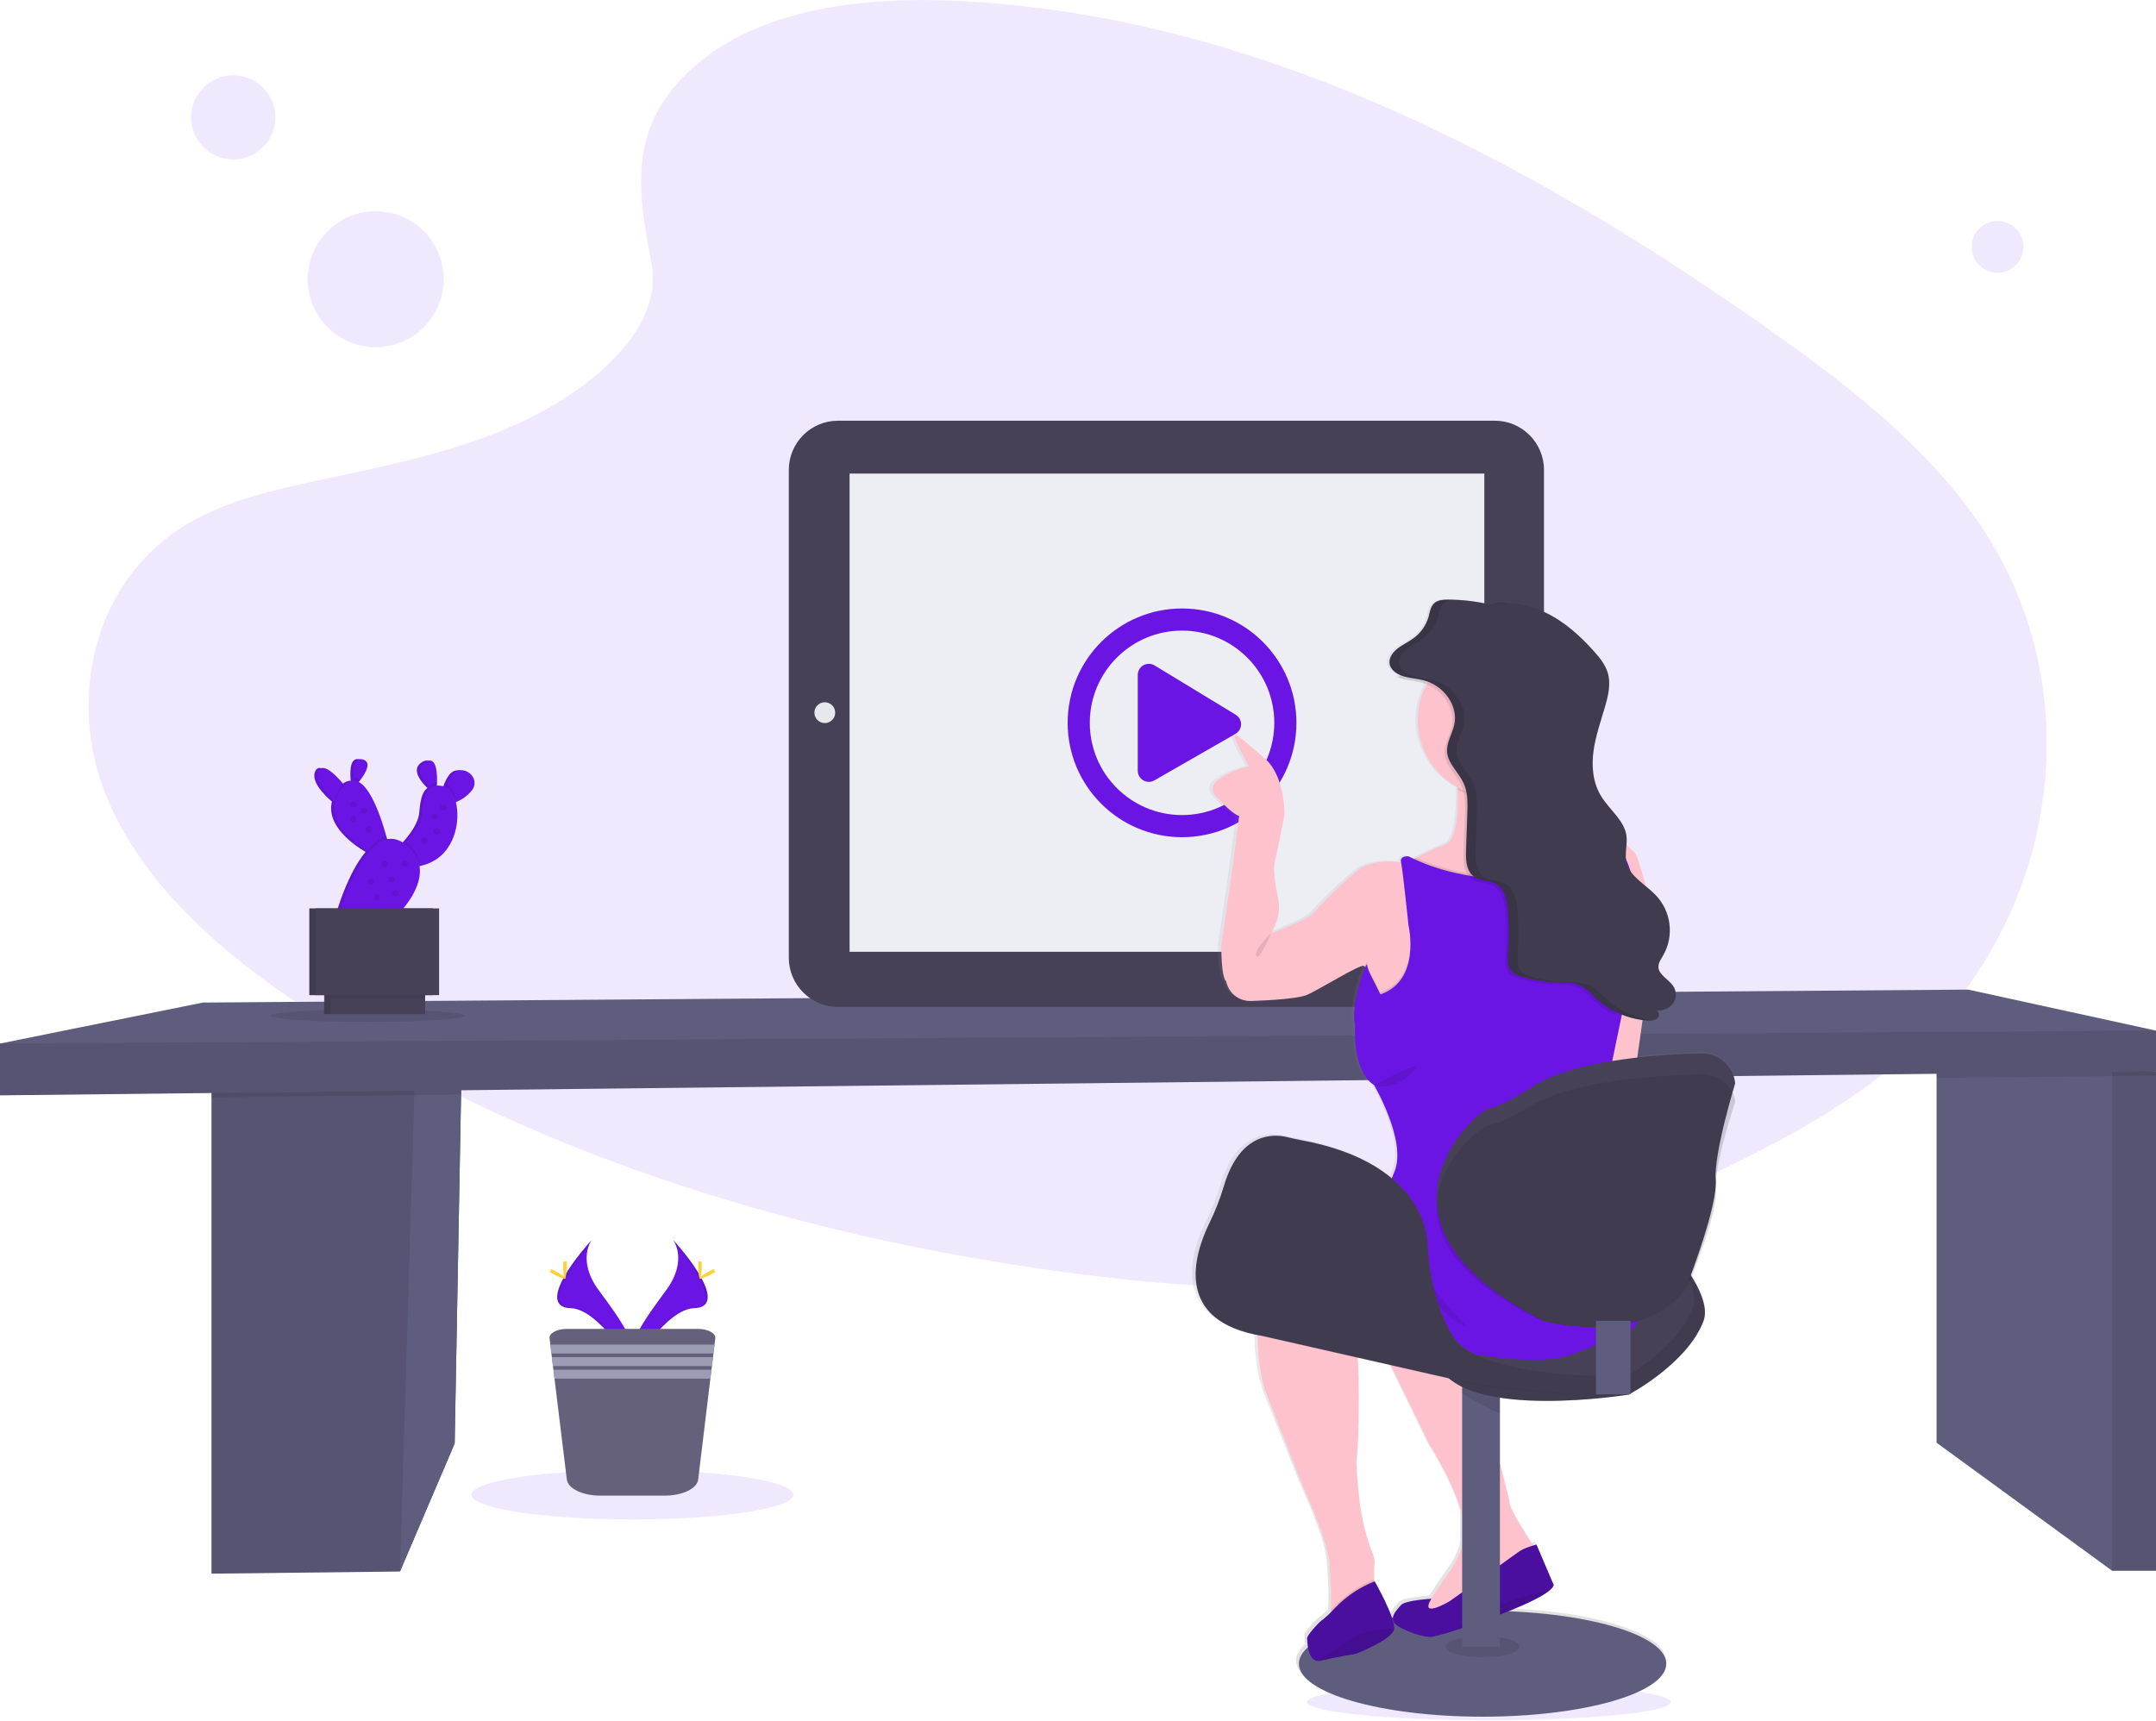
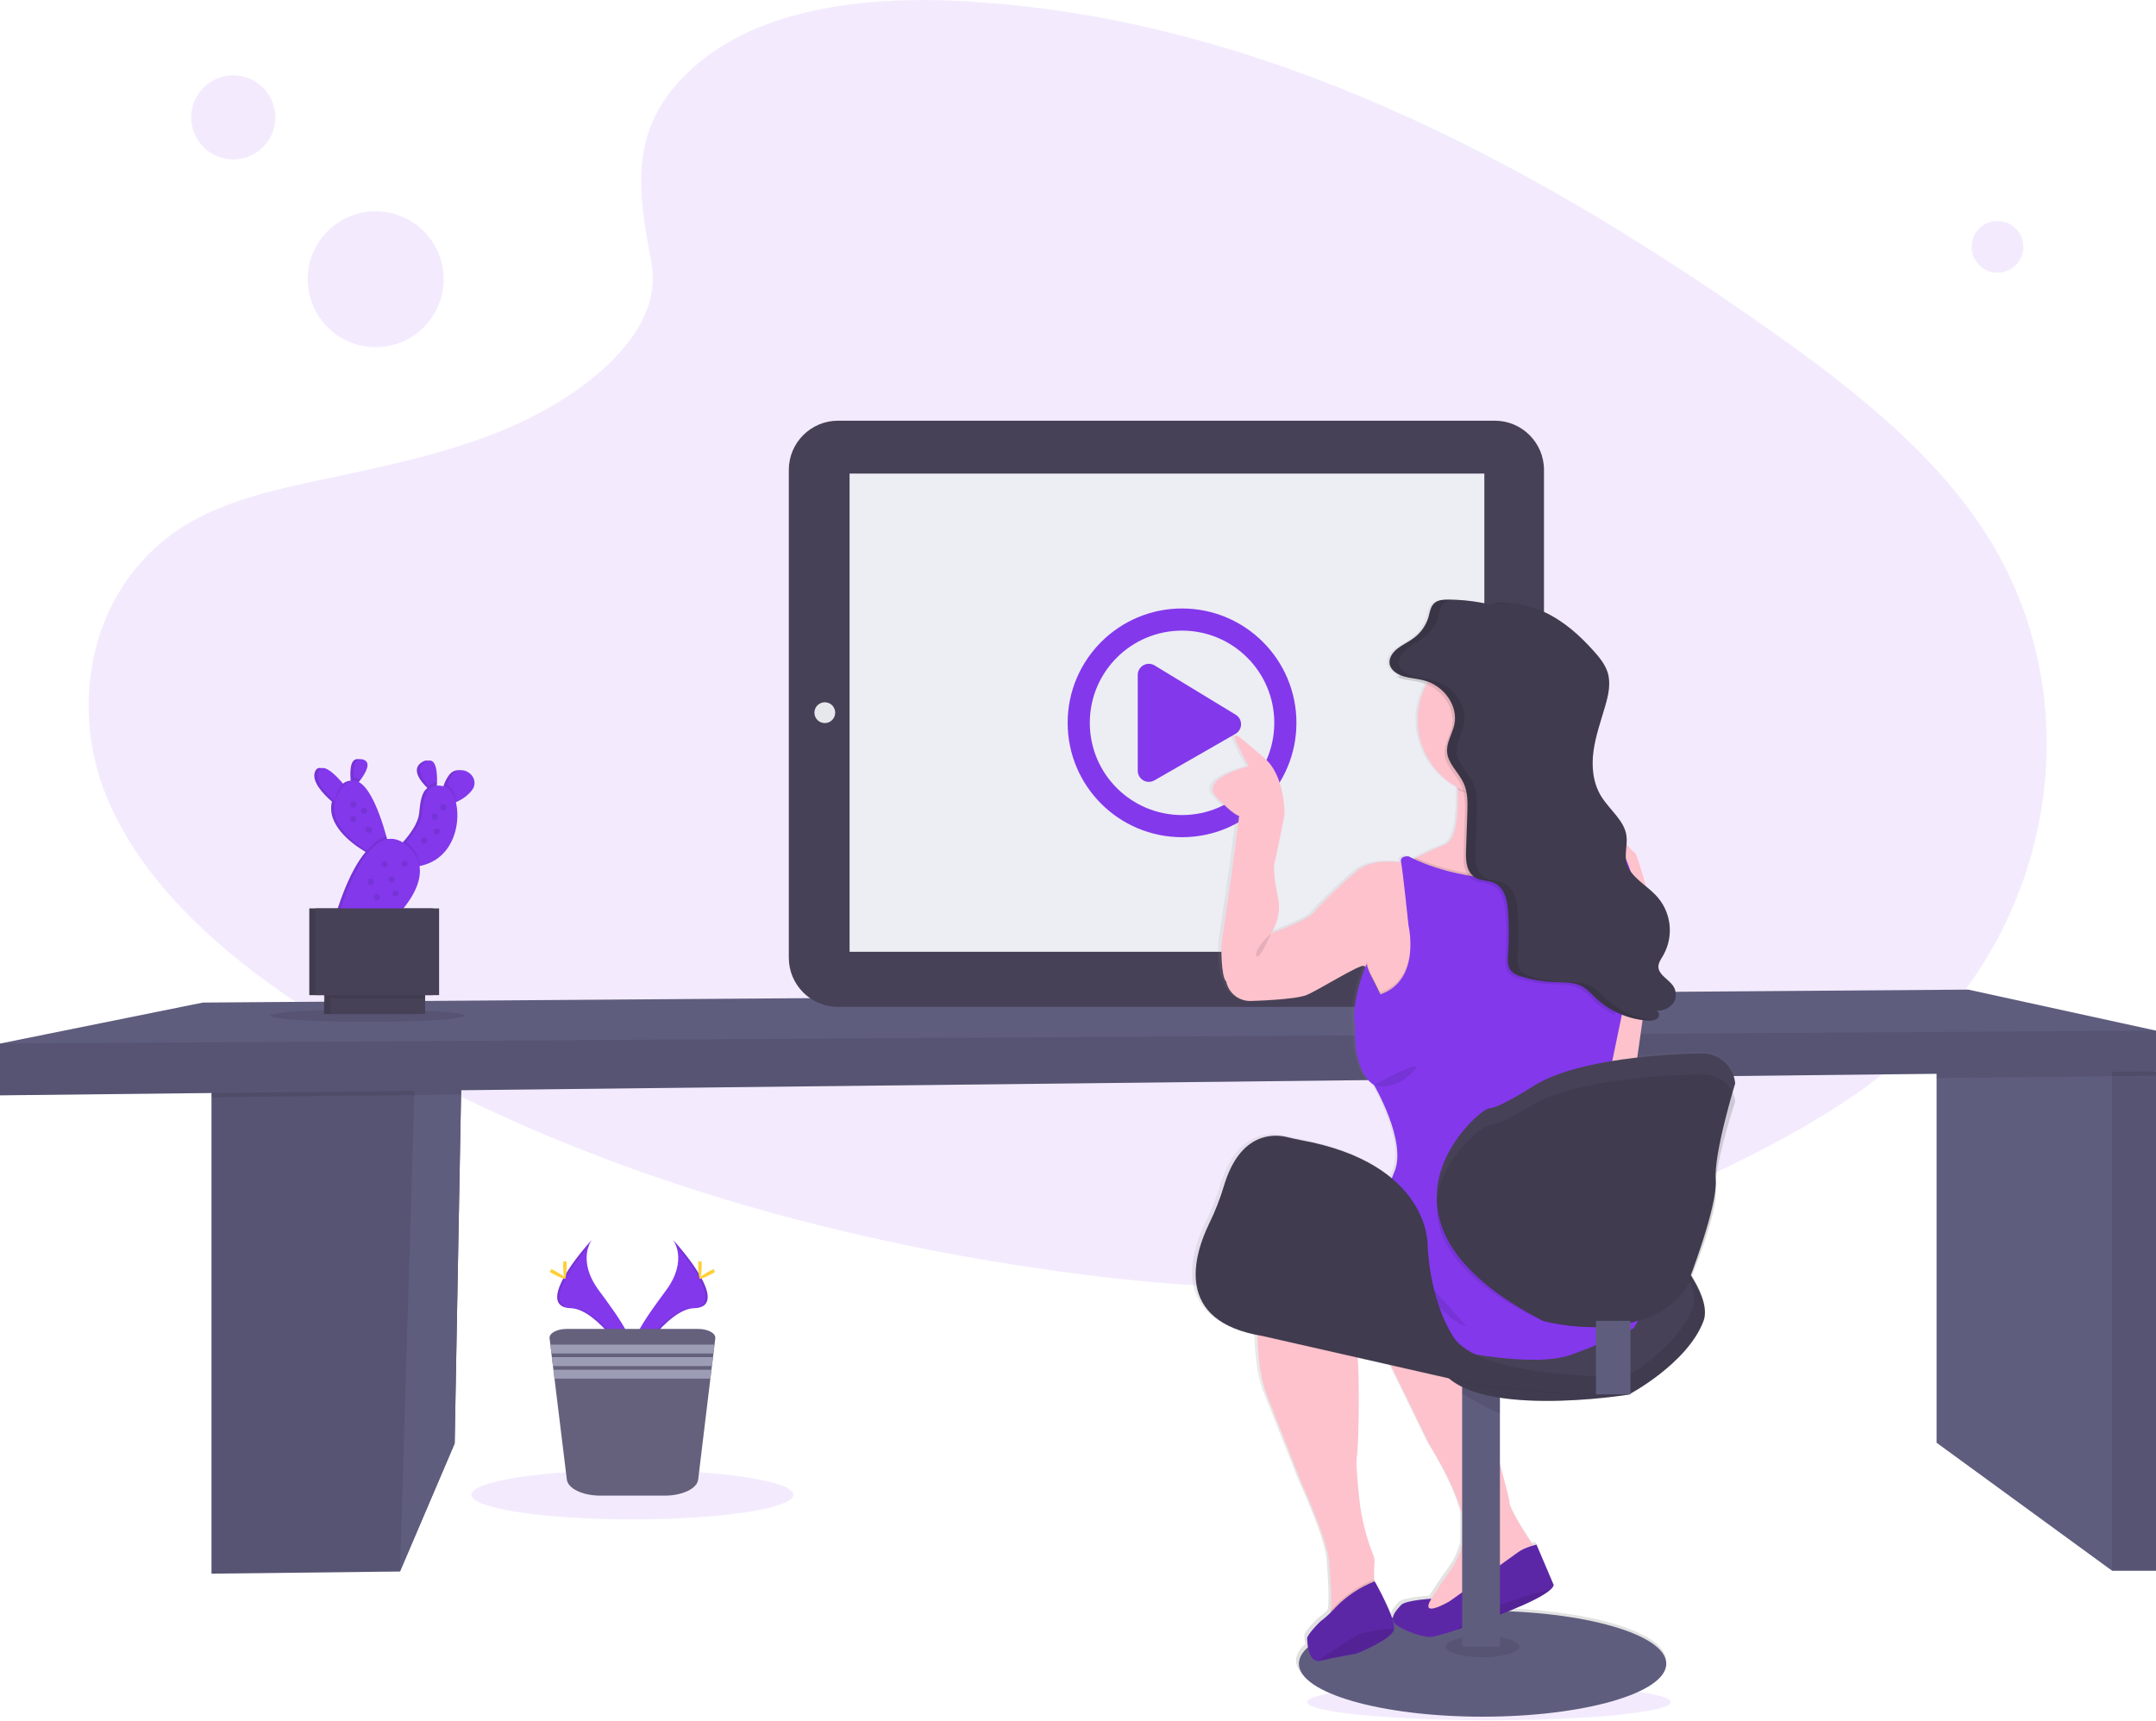
<svg xmlns="http://www.w3.org/2000/svg" id="26e08365-e7f3-4f87-b2fd-e29738693ebb" data-name="Layer 1" width="999" height="797.25" viewBox="0 0 999 797.25">
  <defs>
    <linearGradient id="c24143ca-a0c1-48a5-a3b5-0343775bf348" x1="778.67" y1="845.35" x2="778.67" y2="329.26" gradientUnits="userSpaceOnUse">
      <stop offset="0" stop-color="gray" stop-opacity="0.25" />
      <stop offset="0.54" stop-color="gray" stop-opacity="0.12" />
      <stop offset="1" stop-color="gray" stop-opacity="0.1" />
    </linearGradient>
  </defs>
-   <path d="M421.71,82.64c30.78-27.43,79.11-33,123.09-30.84,138.16,6.87,262.87,73.56,370.74,149,39.05,27.31,77.5,56.74,102.85,94.35,51.6,76.57,36.3,182.63-35.46,245.7-24.41,21.46-54,37.91-84.39,52.5-54,25.93-112.31,46.74-173.62,52.67-43.73,4.22-88,.79-131.46-5.11C472,624.45,352.81,588,252.9,525.72c-43.82-27.33-85.13-61.3-103.19-105.52S143.21,320,188,293.8c18.51-10.82,40.64-15.71,62.3-20.3,31.89-6.76,64.29-13.42,93.06-27.15,29.72-14.19,64.92-41.63,59-73C396,139.63,391,110,421.71,82.64Z" transform="translate(-100.5 -51.37)" fill="#6B15E4" opacity="0.1" />
-   <circle cx="174.08" cy="129.4" r="31.5" fill="#6B15E4" opacity="0.1" />
-   <circle cx="108.09" cy="54.4" r="19.5" fill="#6B15E4" opacity="0.1" />
-   <circle cx="925.57" cy="114.4" r="12" fill="#6B15E4" opacity="0.1" />
-   <ellipse cx="689.92" cy="788.85" rx="84.24" ry="8.4" fill="#6B15E4" opacity="0.1" />
+   <path d="M421.71,82.64c30.78-27.43,79.11-33,123.09-30.84,138.16,6.87,262.87,73.56,370.74,149,39.05,27.31,77.5,56.74,102.85,94.35,51.6,76.57,36.3,182.63-35.46,245.7-24.41,21.46-54,37.91-84.39,52.5-54,25.93-112.31,46.74-173.62,52.67-43.73,4.22-88,.79-131.46-5.11C472,624.45,352.81,588,252.9,525.72c-43.82-27.33-85.13-61.3-103.19-105.52S143.21,320,188,293.8c18.51-10.82,40.64-15.71,62.3-20.3,31.89-6.76,64.29-13.42,93.06-27.15,29.72-14.19,64.92-41.63,59-73C396,139.63,391,110,421.71,82.64Z" transform="translate(-100.5 -51.37)" fill="#8338EC" opacity="0.1" />
+   <circle cx="174.08" cy="129.4" r="31.5" fill="#8338EC" opacity="0.1" />
+   <circle cx="108.09" cy="54.4" r="19.5" fill="#8338EC" opacity="0.1" />
+   <circle cx="925.57" cy="114.4" r="12" fill="#8338EC" opacity="0.1" />
+   <ellipse cx="689.92" cy="788.85" rx="84.24" ry="8.4" fill="#8338EC" opacity="0.1" />
  <polygon points="214 487.31 213.63 507.26 210.67 668.97 185.33 728.31 98 729.31 98 496.5 189.14 489.28 214 487.31" fill="#5f5d7e" />
  <polygon points="214 487.31 213.63 507.26 210.67 668.97 185.33 728.31 98 729.31 98 496.5 189.14 489.28 214 487.31" opacity="0.1" />
  <polygon points="214 487.31 213.63 507.26 210.67 668.97 185.33 728.31 192 507.64 191.98 507.5 189.14 489.28 214 487.31" fill="#5f5d7e" />
  <polygon points="189.14 489.28 214 487.31 213.63 507.26 191.98 507.5 98 508.55 98 496.5 189.14 489.28" opacity="0.1" />
  <polygon points="999 496.5 999 727.97 978.67 727.97 897.33 668.64 897.33 489.97 970 483.14 974.46 485.19 978.67 487.13 999 496.5" fill="#5f5d7e" />
  <rect x="978.67" y="485.19" width="20.33" height="242.78" opacity="0.1" />
  <polygon points="999 485.19 999 498.5 978.67 498.73 897.33 499.63 897.33 489.97 970 483.14 974.46 485.19 978.67 487.13 978.67 485.19 999 485.19" opacity="0.1" />
  <polygon points="999 477.64 999 496.5 0 507.64 0 483.64 94 464.64 912 458.64 999 477.64" fill="#5f5d7e" />
  <polygon points="999 477.64 999 496.5 0 507.64 0 483.64 999 477.64" opacity="0.1" />
  <rect x="365.5" y="194.97" width="349.92" height="271.69" rx="22.82" ry="22.82" fill="#474157" />
  <rect x="393.66" y="219.48" width="294.12" height="221.63" fill="#ededf4" />
  <circle cx="382.18" cy="330.29" r="4.82" fill="#e6e8ec" />
  <circle cx="700.81" cy="330.81" r="7.95" fill="#e6e8ec" />
-   <path d="M672.93,382.52l-37.61-22.86a5.14,5.14,0,0,0-7.63,4.48V408.6a5.14,5.14,0,0,0,7.63,4.48l37.61-21.58A5.15,5.15,0,0,0,672.93,382.52Zm28.28,3.85a53,53,0,1,0-53,53A53,53,0,0,0,701.21,386.37Zm-95.74,0a42.74,42.74,0,1,1,42.74,42.74A42.73,42.73,0,0,1,605.47,386.37Z" transform="translate(-100.5 -51.37)" fill="#6B15E4" />
+   <path d="M672.93,382.52l-37.61-22.86a5.14,5.14,0,0,0-7.63,4.48V408.6a5.14,5.14,0,0,0,7.63,4.48l37.61-21.58A5.15,5.15,0,0,0,672.93,382.52Zm28.28,3.85a53,53,0,1,0-53,53A53,53,0,0,0,701.21,386.37Zm-95.74,0a42.74,42.74,0,1,1,42.74,42.74A42.73,42.73,0,0,1,605.47,386.37Z" transform="translate(-100.5 -51.37)" fill="#8338EC" />
  <path d="M904.38,560.51a12.5,12.5,0,0,0-1.13-3.52c.76-2.59,1.25-4.18,1.25-4.18s0-.38-.12-1a15.35,15.35,0,0,0-15.55-12.88c-6,.11-17.38.51-30,1.93.72-5.05,1.58-11.09,2.48-17.31l1.65.18c.38,0,.78,0,1.18.06h.53a5.44,5.44,0,0,0,3.66-1.12,2.16,2.16,0,0,0-.67-3.54,8.92,8.92,0,0,0,7.83-3.28,7,7,0,0,0,0-8.14c-2.11-3-6.58-5-6.82-8.53-.13-2,1.21-3.8,2.26-5.57a23.27,23.27,0,0,0-3.67-27.95,54.76,54.76,0,0,0-4.44-3.95c-2.2-8.08-4.5-15.3-5.18-15.53-.88-.29-2.39-2.19-3.83-3.82a18.4,18.4,0,0,0-.07-4.13c-1.06-7-8-12-11.82-18.18s-4.51-13.75-3.53-20.83,3.45-13.93,5.46-20.84c1.5-5.13,2.75-10.58,1.07-15.67-1.19-3.63-3.78-6.77-6.45-9.72-6.41-7.09-13.8-13.73-22.92-18a45.55,45.55,0,0,0-20.29-4.34h-.07l-1.1.06-.78.05-.78.08-.83.08h0c-.85.11-1.69.24-2.53.41a87.31,87.31,0,0,0-18.55-2.08h-.81a9.5,9.5,0,0,0-5.3,1.25c-2.22,1.55-2.5,4.33-3.17,6.75a18.73,18.73,0,0,1-7.2,10c-2.39,1.72-5.2,3-7.48,4.8s-4.06,4.5-3.45,7.16c.51,2.23,2.59,3.89,5,4.9-.29.36-.59.71-.87,1.08.47.19,1,.36,1.43.5,3,.89,6.23,1,9.27,1.81a20.31,20.31,0,0,1,2.46.83,35.12,35.12,0,0,0-4.11,16.52,35.59,35.59,0,0,0,18.62,31.22c0,.34,0,.67,0,1,.31,10.44-.48,23.14-5.82,25.29s-10.45,4.58-13.6,6.15l-1,.53c-.83-.38-1.66-.78-2.47-1.2,0,0-4.25-.5-3.51,2.74,0,0-12.85-2-19.9,3.49s-18.62,16.95-20.89,19.94S688,483.54,688,483.54s5.53-7.73,3.14-17.2c0,0-2.64-11.42-1.38-16s4.53-21.58,4.53-21.58.46-17.94-9.33-26.17-16.6-15-12.82-7a111.46,111.46,0,0,0,5.54,10.71s-23.41,5.56-15.1,14.24,10.57,8.69,10.57,8.69-2.77,21.43-3.28,25.42-5,34.39-5,34.39-.25,14.46,2.27,16.7c0,0,1.65,9.31,12.08,9,0,0,19.88-.5,25.42-2.74s24.66-14.21,26.68-13.46a1.15,1.15,0,0,1,.39.26,2.83,2.83,0,0,1,.3.3c-2,4.43-6.74,19.47-4.72,26.86,0,0-1.76,20.93,8.81,27.66,0,0,15.35,25.92,9.56,39.87-.46,1.13-.87,2.17-1.25,3.18-8.79-7.29-22.2-14-42.68-17.71-2.09-.38-4.17-.84-6.23-1.34-5.82-1.41-21.83-2.7-29.45,22.61a111.36,111.36,0,0,1-6.76,17.12c-3,6.07-6.33,14.77-6.4,23.4-.17,12.1,6.08,24.09,28.76,28.49.25,9,1.28,19.72,4.36,27.43,6.29,15.7,16.36,41.12,16.36,41.12s12.08,25.92,12.84,36.38c.49,6.85,1.21,15.83.71,22,0,.38-.06.74-.1,1.1a26.52,26.52,0,0,1-3.38,3.07c-1.76,1-7.55,7.23-7.55,8.72a26.64,26.64,0,0,0,.38,4.26c-2.74,2.39-4.24,5-4.24,7.6,0,13.52,38.37,24.48,85.7,24.48s85.69-11,85.69-24.48c0-12.34-32-22.54-73.58-24.22,8.67-3.46,16.37-7.09,19.56-10a4.68,4.68,0,0,0,1.51-2.06l-8.05-18.69s-.63.14-1.56.41l-.56-.84c-3.58-5.45-10.47-16.31-10.47-19.26,0-1.09-1.82-8.06-4.46-17.61V698c26.26,4,60.1-1.44,60.1-1.44l.15-.08h.66v-.36c4.55-2.52,27.31-15.85,34.06-33.53,2-5.16-.49-12.55-5.44-20.45,3.46-8.59,12-30.78,11.15-39.63,0-.47-.06-1-.06-1.52a26.12,26.12,0,0,0,.1-2.72c1-13,9-36.75,9-36.75S904.48,561.11,904.38,560.51Zm-170-57.76c1.82,3.2,3.77,7.29,4.54,8.95h0S736.26,506.8,734.43,502.75Zm1.9,280.1-.19.07,0-1a59.38,59.38,0,0,1,.19-7.82,9.16,9.16,0,0,0-.86-4.06,96,96,0,0,1-6.13-24.13c-1-8.72-1.83-18.23-1.31-20.65.78-3.71,1.42-31.81.45-45.66l15.48,3.48,18,36.7s11.58,17.92,15.17,32.06V766a34.6,34.6,0,0,1-5.41,11.74c-2.39,3.27-4.72,6.58-6.88,10-.66,1.06-1.39,2.15-2.12,3.17-.24,0-12.07.69-14.08,2.91-1.24,1.37-3.4,3.53-3.76,5.7l-.51.08C742,792.69,736.33,782.85,736.33,782.85Z" transform="translate(-100.5 -51.37)" fill="url(#c24143ca-a0c1-48a5-a3b5-0343775bf348)" />
  <path d="M812.43,770l-4,13-17,14.75-25,7.18s-11.75-6.43-7.75-7.68c1.11-.35,2.43-1.62,3.77-3.28-1.4,5.1,9.73-1.47,9.73-1.47s28.75-20.5,31.75-22.75a22.61,22.61,0,0,1,6.4-2.93C811.58,768.77,812.43,770,812.43,770Z" transform="translate(-100.5 -51.37)" opacity="0.1" />
  <path d="M812.43,770l-4,13-17,14.75-25,7.18s-11.75-6.43-7.75-7.68c1.11-.35,2.43-1.62,3.77-3.28a50,50,0,0,0,3.34-4.82c2.14-3.44,4.46-6.76,6.83-10a36,36,0,0,0,6.31-16.61c1.75-13.75-16-41.5-16-41.5l-32.25-66.25,45,5.5s24.25,83.25,24.25,87.25c0,3,6.84,13.85,10.4,19.32C811.58,768.77,812.43,770,812.43,770Z" transform="translate(-100.5 -51.37)" fill="#fdc2cc" />
  <ellipse cx="686.97" cy="771.05" rx="85.12" ry="24.55" fill="#5f5d7e" />
-   <path d="M820.43,786a4.8,4.8,0,0,1-1.5,2.07c-6.18,5.67-29.29,14.1-43.57,18.68A101.11,101.11,0,0,1,763.93,810c-3.5.25-10.75-2-15.75-5.07s-.5-7.43,1.52-9.68,14-2.92,14-2.92c-5.75,9.57,8.49,1.17,8.49,1.17s28.75-20.5,31.75-22.75,8.5-3.5,8.5-3.5Z" transform="translate(-100.5 -51.37)" fill="#6B15E4" />
+   <path d="M820.43,786a4.8,4.8,0,0,1-1.5,2.07c-6.18,5.67-29.29,14.1-43.57,18.68A101.11,101.11,0,0,1,763.93,810c-3.5.25-10.75-2-15.75-5.07s-.5-7.43,1.52-9.68,14-2.92,14-2.92c-5.75,9.57,8.49,1.17,8.49,1.17s28.75-20.5,31.75-22.75,8.5-3.5,8.5-3.5Z" transform="translate(-100.5 -51.37)" fill="#8338EC" />
  <path d="M820.43,786a4.8,4.8,0,0,1-1.5,2.07c-6.18,5.67-29.29,14.1-43.57,18.68A101.11,101.11,0,0,1,763.93,810c-3.5.25-10.75-2-15.75-5.07s-.5-7.43,1.52-9.68,14-2.92,14-2.92c-5.75,9.57,8.49,1.17,8.49,1.17s28.75-20.5,31.75-22.75,8.5-3.5,8.5-3.5Z" transform="translate(-100.5 -51.37)" opacity="0.3" />
  <path d="M818.93,788.09c-6.18,5.67-29.29,14.1-43.57,18.68C788.3,795.81,810,790.08,818.93,788.09Z" transform="translate(-100.5 -51.37)" opacity="0.1" />
  <ellipse cx="686.97" cy="763.14" rx="17.03" ry="4.91" opacity="0.1" />
  <rect x="677.5" y="633.64" width="17.5" height="129.5" fill="#5f5d7e" />
  <path d="M795.5,691.43v15c-3.5-1.08-11.49-5.63-17.5-9.21V685h3.65Z" transform="translate(-100.5 -51.37)" opacity="0.1" />
  <path d="M754.27,628.63s57.78-14.87,72.16-26,70.85,41.24,63.39,61-34.62,34.07-34.62,34.07-75.11,12.22-87.9-13.27S754.27,628.63,754.27,628.63Z" transform="translate(-100.5 -51.37)" fill="#474157" />
  <path d="M754.27,628.63s57.78-14.87,72.16-26,70.85,41.24,63.39,61-34.62,34.07-34.62,34.07-75.11,12.22-87.9-13.27S754.27,628.63,754.27,628.63Z" transform="translate(-100.5 -51.37)" opacity="0.1" />
  <path d="M749.27,622.63s57.78-14.87,72.16-26,70.85,41.24,63.39,61-34.62,34.07-34.62,34.07-75.11,12.22-87.9-13.27S749.27,622.63,749.27,622.63Z" transform="translate(-100.5 -51.37)" fill="#474157" />
  <path d="M695.68,486.27,689.43,484s5.5-7.75,3.13-17.25c0,0-2.63-11.46-1.38-16.1s4.5-21.65,4.5-21.65.46-18-9.27-26.25-16.48-15-12.73-7a111.4,111.4,0,0,0,5.5,10.75s-23.25,5.57-15,14.29,10.5,8.71,10.5,8.71-2.75,21.5-3.25,25.5-5,34.5-5,34.5-.25,14.5,2.25,16.75a11.31,11.31,0,0,0,12,9C682.46,515.22,703.68,491.77,695.68,486.27Z" transform="translate(-100.5 -51.37)" fill="#fdc2cc" />
  <path d="M846.68,440.27v14L832.18,459l-24.7,18.18L800.93,482l-29.25-11.75-18.5-19.5s.9-.49,2.46-1.3l1-.53c3.13-1.57,8.06-4,13.51-6.17s6.09-14.89,5.78-25.37l0-1c-.25-7.35-1-13.36-1-13.36s3.05-.58,7.49-1.24c12.31-1.83,35.28-4.3,33.26,3.24a17.37,17.37,0,0,0,0,7.79c.06.28.12.57.19.85,2.08,9.09,8.52,18.61,8.52,18.61l20,7.2.56.2Z" transform="translate(-100.5 -51.37)" fill="#fdc2cc" />
  <path d="M846.68,444.52v-4.25a14,14,0,0,1,4.75,0c1.75.5,5.07,5.75,6.57,6.25s10.68,34.75,9.68,37.75S857.23,555,857.23,555l-19.05,21-3.75-57.75L846.68,484Z" transform="translate(-100.5 -51.37)" fill="#fdc2cc" />
  <path d="M747.93,601.77s-17.41,3.75-15.2,9.25,11.95,5.75,11.95,5.75Z" transform="translate(-100.5 -51.37)" fill="#fdc2cc" />
  <path d="M772.18,490.72l-13.25,28.55-15.75,11.5L740.43,513s-5.32-11.75-7.61-13.74a1.15,1.15,0,0,0-.39-.26c-2-.75-21,11.25-26.5,13.5s-25.25,2.75-25.25,2.75L689.43,484s17.5-6.5,19.75-9.5,13.75-14.5,20.75-20S749.7,451,749.7,451l.2.08,3.28,1.42,9.5,23.25Z" transform="translate(-100.5 -51.37)" fill="#fdc2cc" />
  <path d="M737.43,775.52a59.64,59.64,0,0,0-.19,7.84c.07,2.79.19,5.16.19,5.16l-5.75,12s-19.75,6.5-16.5,3.75c1.13-.95,1.71-3.42,2-6.69.49-6.18-.22-15.19-.71-22.06-.75-10.5-12.75-36.5-12.75-36.5s-10-25.5-16.25-41.25-4-44.25-4-44.25,1-21.5,5.5-28,22-8.75,22-8.75L719.18,644s6.75,25.5,9.25,29.25,1.75,48.5.75,53.25c-.51,2.43.35,12,1.31,20.72a97.31,97.31,0,0,0,6.08,24.2A9.24,9.24,0,0,1,737.43,775.52Z" transform="translate(-100.5 -51.37)" fill="#fdc2cc" />
  <path d="M737.43,788.52l-5.75,12s-19.75,6.5-16.5,3.75c1.13-.95,1.71-3.42,2-6.69.71-.71,1.47-1.49,2.25-2.29a50.49,50.49,0,0,1,17.85-11.93h0C737.31,786.15,737.43,788.52,737.43,788.52Z" transform="translate(-100.5 -51.37)" opacity="0.1" />
-   <path d="M746.45,806.38a.59.59,0,0,1,0,.14c-1,4.75-17.5,11.25-17.5,11.25s-10.5,1.75-16.5,3.25a4.15,4.15,0,0,1-1.41.13c-4.63-.35-4.84-9.26-4.84-10.63s5.75-7.75,7.5-8.75a53.63,53.63,0,0,0,5.56-5.33,51.6,51.6,0,0,1,18.22-12.17h0S747.25,801.45,746.45,806.38Z" transform="translate(-100.5 -51.37)" fill="#6B15E4" />
+   <path d="M746.45,806.38a.59.59,0,0,1,0,.14c-1,4.75-17.5,11.25-17.5,11.25s-10.5,1.75-16.5,3.25a4.15,4.15,0,0,1-1.41.13c-4.63-.35-4.84-9.26-4.84-10.63s5.75-7.75,7.5-8.75a53.63,53.63,0,0,0,5.56-5.33,51.6,51.6,0,0,1,18.22-12.17h0S747.25,801.45,746.45,806.38Z" transform="translate(-100.5 -51.37)" fill="#8338EC" />
  <path d="M746.45,806.38a.59.59,0,0,1,0,.14c-1,4.75-17.5,11.25-17.5,11.25s-10.5,1.75-16.5,3.25a4.15,4.15,0,0,1-1.41.13c-4.63-.35-4.84-9.26-4.84-10.63s5.75-7.75,7.5-8.75a53,53,0,0,0,5.64-5.41,50.57,50.57,0,0,1,17.86-12l.28-.11S747.25,801.45,746.45,806.38Z" transform="translate(-100.5 -51.37)" opacity="0.3" />
  <path d="M746.45,806.38a.59.59,0,0,1,0,.14c-1,4.75-17.5,11.25-17.5,11.25s-10.5,1.75-16.5,3.25a4.15,4.15,0,0,1-1.41.13c5.44-3.73,18.63-12.68,20.41-12.88S742,805.55,746.45,806.38Z" transform="translate(-100.5 -51.37)" opacity="0.1" />
  <path d="M815.91,413.66c-6.18,5.09-11.86,4.36-20.49,4.36-6.24,0-14.35,2.19-19.46-.62-.21-7.81-1-14.38-1-14.38s43.5-8.25,40.75,2A18.18,18.18,0,0,0,815.91,413.66Z" transform="translate(-100.5 -51.37)" opacity="0.1" />
  <path d="M828.93,385.06a35.75,35.75,0,0,1-35.75,35.75c-.92,0-1.84,0-2.74-.1h0a35.75,35.75,0,1,1,38.5-35.65Z" transform="translate(-100.5 -51.37)" fill="#fdc2cc" />
  <path d="M762.68,475.77l9.5,15-13.25,28.55-15.75,11.5L740.43,513s-5.32-11.75-7.61-13.74c.66-1.61,1.11-2.35,1.11-1.76,0,2.5,6.15,13.75,6.15,13.75,19-6.5,13.1-31.75,13.1-31.75s-2.36-22.5-3.28-28.42l3.28,1.42Z" transform="translate(-100.5 -51.37)" opacity="0.1" />
  <path d="M846.68,440.27v14L832.18,459l-24.7,18.18L800.93,482l-29.25-11.75-18.5-19.5s.9-.49,2.46-1.3l1-.53c12.87,5.85,26.8,8,36.75,8.77a111,111,0,0,0,13.76.31C844.82,452,845.94,442.9,845,439.67Z" transform="translate(-100.5 -51.37)" opacity="0.1" />
-   <path d="M857.43,667a280.29,280.29,0,0,1-29,12.25c-17.25,6.25-55.25-2-60-3.25s-41.25-15.75-55.25-21.25-17.5-1-20.75-1.5-5.5-6.75-6-8.5,9-17,14.25-24.75,21-6.25,23.25-6.75,18,0,18,0-1-5,4.75-19-9.5-40-9.5-40c-10.5-6.75-8.75-27.75-8.75-27.75-2.5-9.25,5.5-30.5,5.5-28s6.15,13.75,6.15,13.75c19-6.5,13.1-31.75,13.1-31.75s-2.75-26.25-3.48-29.5,3.48-2.75,3.48-2.75q1.22.63,2.46,1.2c13.16,6.2,27.56,8.46,37.78,9.24a111,111,0,0,0,13.76.31c45.67-7.37,37.58-19.12,37.28-19.54l2.22.79c16.5,12,11.5,51.75,11.5,51.75L852,521.67l-4.59,22.1s16.25,98.5,17.75,103.5S857.43,667,857.43,667Z" transform="translate(-100.5 -51.37)" fill="#6B15E4" />
+   <path d="M857.43,667a280.29,280.29,0,0,1-29,12.25c-17.25,6.25-55.25-2-60-3.25s-41.25-15.75-55.25-21.25-17.5-1-20.75-1.5-5.5-6.75-6-8.5,9-17,14.25-24.75,21-6.25,23.25-6.75,18,0,18,0-1-5,4.75-19-9.5-40-9.5-40c-10.5-6.75-8.75-27.75-8.75-27.75-2.5-9.25,5.5-30.5,5.5-28s6.15,13.75,6.15,13.75c19-6.5,13.1-31.75,13.1-31.75s-2.75-26.25-3.48-29.5,3.48-2.75,3.48-2.75q1.22.63,2.46,1.2c13.16,6.2,27.56,8.46,37.78,9.24a111,111,0,0,0,13.76.31c45.67-7.37,37.58-19.12,37.28-19.54l2.22.79c16.5,12,11.5,51.75,11.5,51.75L852,521.67l-4.59,22.1s16.25,98.5,17.75,103.5S857.43,667,857.43,667Z" transform="translate(-100.5 -51.37)" fill="#8338EC" />
  <path d="M735.68,622c-1,.75-12.25,24-4,30.5S735.68,622,735.68,622Z" transform="translate(-100.5 -51.37)" opacity="0.1" />
  <path d="M743.68,625.27c.25.75,23.5,37.75,36.25,40.75Z" transform="translate(-100.5 -51.37)" opacity="0.1" />
  <path d="M799.69,332.48l-3.72.79a25.07,25.07,0,0,1,3.14-.93Z" transform="translate(-100.5 -51.37)" opacity="0.1" />
  <path d="M855.71,492l-7,29.65a36.22,36.22,0,0,1-9.72-6.51c-2.23-2.12-4.23-4.55-7.1-5.94-3.69-1.79-8.14-1.55-12.33-1.7a59.32,59.32,0,0,1-15.42-2.64,10.88,10.88,0,0,1-4-1.94c-2.38-2.1-2.22-5.49-2-8.45a129.57,129.57,0,0,0,.15-17.29c-.06-1.08-.14-2.16-.23-3.24-.4-4.83-1.7-10.43-6.64-12.5-2.54-1-5.57-.92-8-2.13a6.61,6.61,0,0,1-1-.62c-3.6-2.52-3.93-7.57-3.79-11.82q.32-8.76.61-17.53a50.94,50.94,0,0,0-.19-8.65h0a19.21,19.21,0,0,0-1.56-5.52c-2.17-4.64-6.69-8.51-7.5-13.41a5.43,5.43,0,0,1-.09-.69c-.42-4.38,2.34-8.46,3.31-12.77,1.94-8.67-4.58-18.17-14.17-20.66-3-.78-6.22-.93-9.21-1.82a14.79,14.79,0,0,1-1.41-.5c7.24-9.66,19.65-16,33.74-16,22.33,0,40.44,16,40.44,35.75,0,11.2-5.83,21.19-14.94,27.75.06.28.13.57.21.85,2.35,9.09,9.64,18.61,9.64,18.61l22.64,7.2,2.52.8C861.37,452.27,855.71,492,855.71,492Z" transform="translate(-100.5 -51.37)" opacity="0.1" />
  <path d="M868,520.72c-.22,0-.43-.05-.64-.09A1.33,1.33,0,0,1,868,520.72Z" transform="translate(-100.5 -51.37)" opacity="0.1" />
  <path d="M790.68,331.49a86,86,0,0,0-19.08-2.23c-2.09,0-4.33.11-6,1.26-2.21,1.55-2.49,4.35-3.15,6.77a18.78,18.78,0,0,1-7.15,10c-2.37,1.73-5.16,3-7.43,4.82s-4,4.52-3.43,7.18S748,364,751,364.85s6.19,1,9.21,1.82c9.59,2.49,16.1,12,14.16,20.65-1,4.31-3.73,8.39-3.31,12.77.49,5.23,5.32,9.26,7.59,14.11,2.07,4.42,1.93,9.38,1.77,14.16l-.61,17.54c-.16,4.62.24,10.18,4.8,12.44,2.44,1.2,5.48,1.07,8,2.13,4.94,2.06,6.24,7.67,6.64,12.49a129.1,129.1,0,0,1,.08,20.53c-.23,3-.39,6.35,2,8.45a10.72,10.72,0,0,0,4,1.94,59.32,59.32,0,0,0,15.42,2.64c4.2.16,8.64-.08,12.33,1.7,2.87,1.39,4.87,3.83,7.1,5.94a39.24,39.24,0,0,0,23.18,10.15c1.85.16,3.95.12,5.24-1.07s.53-3.76-1.31-3.61a8.89,8.89,0,0,0,8.42-3.22,7.1,7.1,0,0,0,0-8.17c-2.09-3-6.53-5-6.77-8.56-.13-2,1.2-3.81,2.24-5.59a23.51,23.51,0,0,0-3.64-28c-4.69-4.85-11.72-8.53-13.36-14.75-1.09-4.16.56-8.53-.07-12.76-1-7-7.93-12-11.74-18.24s-4.48-13.79-3.51-20.89,3.43-14,5.43-20.9c1.49-5.15,2.72-10.62,1.06-15.73-1.19-3.63-3.75-6.78-6.41-9.75-6.37-7.11-13.7-13.77-22.76-18s-20.1-5.87-29.72-2.74" transform="translate(-100.5 -51.37)" fill="#474157" />
  <path d="M790.68,331.49a86,86,0,0,0-19.08-2.23c-2.09,0-4.33.11-6,1.26-2.21,1.55-2.49,4.35-3.15,6.77a18.78,18.78,0,0,1-7.15,10c-2.37,1.73-5.16,3-7.43,4.82s-4,4.52-3.43,7.18S748,364,751,364.85s6.19,1,9.21,1.82c9.59,2.49,16.1,12,14.16,20.65-1,4.31-3.73,8.39-3.31,12.77.49,5.23,5.32,9.26,7.59,14.11,2.07,4.42,1.93,9.38,1.77,14.16l-.61,17.54c-.16,4.62.24,10.18,4.8,12.44,2.44,1.2,5.48,1.07,8,2.13,4.94,2.06,6.24,7.67,6.64,12.49a129.1,129.1,0,0,1,.08,20.53c-.23,3-.39,6.35,2,8.45a10.72,10.72,0,0,0,4,1.94,59.32,59.32,0,0,0,15.42,2.64c4.2.16,8.64-.08,12.33,1.7,2.87,1.39,4.87,3.83,7.1,5.94a39.24,39.24,0,0,0,23.18,10.15c1.85.16,3.95.12,5.24-1.07s.53-3.76-1.31-3.61a8.89,8.89,0,0,0,8.42-3.22,7.1,7.1,0,0,0,0-8.17c-2.09-3-6.53-5-6.77-8.56-.13-2,1.2-3.81,2.24-5.59a23.51,23.51,0,0,0-3.64-28c-4.69-4.85-11.72-8.53-13.36-14.75-1.09-4.16.56-8.53-.07-12.76-1-7-7.93-12-11.74-18.24s-4.48-13.79-3.51-20.89,3.43-14,5.43-20.9c1.49-5.15,2.72-10.62,1.06-15.73-1.19-3.63-3.75-6.78-6.41-9.75-6.37-7.11-13.7-13.77-22.76-18s-20.1-5.87-29.72-2.74" transform="translate(-100.5 -51.37)" opacity="0.1" />
  <path d="M737.18,554.27s8.5,3.25,17.5-5.75S737.18,554.27,737.18,554.27Z" transform="translate(-100.5 -51.37)" opacity="0.1" />
  <g opacity="0.1">
    <path d="M794.44,331.34a35.56,35.56,0,0,1,5-.63,37.93,37.93,0,0,0-7,.22Z" transform="translate(-100.5 -51.37)" />
    <path d="M844.58,514.16c-2.24-2.11-4.23-4.55-7.11-5.94-3.68-1.78-8.13-1.54-12.33-1.7a59,59,0,0,1-15.42-2.64,10.72,10.72,0,0,1-4-1.94c-2.38-2.1-2.21-5.48-2-8.45a129.1,129.1,0,0,0-.08-20.53c-.41-4.82-1.7-10.43-6.65-12.49-2.53-1.06-5.56-.93-8-2.13-4.56-2.26-5-7.82-4.81-12.44q.31-8.77.61-17.53c.17-4.79.3-9.75-1.77-14.17-2.27-4.85-7.1-8.87-7.59-14.11-.41-4.37,2.35-8.46,3.32-12.77,1.94-8.67-4.58-18.16-14.17-20.65-3-.78-6.22-.94-9.21-1.82s-5.89-2.78-6.51-5.5,1.15-5.36,3.42-7.19,5.06-3.09,7.44-4.82a18.71,18.71,0,0,0,7.14-10c.67-2.42,1-5.21,3.15-6.77a8,8,0,0,1,4.1-1.2c-.89,0-1.78-.05-2.66-.05-2.09,0-4.33.11-6,1.25-2.21,1.56-2.49,4.35-3.15,6.77a18.78,18.78,0,0,1-7.15,10c-2.37,1.73-5.16,3-7.43,4.82s-4,4.52-3.43,7.19,3.53,4.61,6.52,5.5,6.19,1,9.21,1.82c9.59,2.49,16.1,12,14.16,20.65-1,4.31-3.73,8.4-3.31,12.77.49,5.24,5.32,9.26,7.59,14.11,2.07,4.42,1.94,9.38,1.77,14.17q-.31,8.76-.61,17.53c-.16,4.62.24,10.18,4.8,12.44,2.44,1.2,5.48,1.07,8,2.13,4.94,2.06,6.24,7.67,6.64,12.49a129.1,129.1,0,0,1,.08,20.53c-.23,3-.39,6.35,2,8.45a10.72,10.72,0,0,0,4,1.94,58.91,58.91,0,0,0,15.42,2.64c4.2.16,8.64-.08,12.33,1.7,2.87,1.39,4.87,3.83,7.11,5.94a39.18,39.18,0,0,0,23.17,10.15,10.71,10.71,0,0,0,3.35-.13A39.11,39.11,0,0,1,844.58,514.16Z" transform="translate(-100.5 -51.37)" />
  </g>
  <path d="M689.43,484s-8,7.34-6.83,10.34S689.43,484,689.43,484Z" transform="translate(-100.5 -51.37)" opacity="0.1" />
  <path d="M696.85,578.35c-5.77-1.41-21.68-2.71-29.25,22.68a112.32,112.32,0,0,1-6.71,17.17c-7.26,14.91-16.64,45.57,24.61,52.32l99,22.5s53,6.5,56.5,4,3-8,3-8-58.5,0-70-18-12-42.5-12-42.5,1.44-37.83-59-48.82C701,579.32,698.9,578.85,696.85,578.35Z" transform="translate(-100.5 -51.37)" fill="#474157" />
  <path d="M696.85,578.52c-5.77-1.41-21.68-2.71-29.25,22.69a112.32,112.32,0,0,1-6.71,17.17c-7.26,14.9-16.64,45.56,24.61,52.31l99,22.5s53,6.5,56.5,4,3-8,3-8-58.5,0-70-18-12-42.5-12-42.5,1.44-37.83-59-48.82C701,579.49,698.9,579,696.85,578.52Z" transform="translate(-100.5 -51.37)" opacity="0.1" />
  <path d="M904.38,552.48a15.29,15.29,0,0,0-15.45-12.92c-14.24.26-58.07,2.16-78.43,15.46,0,0-15.5,10-20,10s-65.5,52,25,98.5c0,0,48.5,13.8,67.5-18.6,0,0,13.5-34.8,12.5-46.85s9-44.55,9-44.55S904.48,553.13,904.38,552.48Z" transform="translate(-100.5 -51.37)" fill="#474157" />
  <path d="M904.38,561.24c-1.14-7-7.8-12.06-15.45-11.93-14.24.24-58.07,2-78.43,14.27,0,0-15.5,9.23-20,9.23s-65.5,48,25,90.93c0,0,48.5,12.74,67.5-17.17,0,0,13.5-32.13,12.5-43.25s9-41.12,9-41.12S904.48,561.84,904.38,561.24Z" transform="translate(-100.5 -51.37)" opacity="0.1" />
  <rect x="739.5" y="612.14" width="16" height="34.07" fill="#5f5d7e" />
  <ellipse cx="170.24" cy="470.71" rx="45.04" ry="2.89" opacity="0.1" />
-   <path d="M308.54,410.62a17.18,17.18,0,0,0-2.28,4.29c-.14.38-.28.8-.42,1.21a3.69,3.69,0,0,0-.79-.27,11.34,11.34,0,0,0-3.57-.31c0-.46.06-1,.07-1.46.15-5.27-.47-12.62-5.5-9.51-4.82,3-1.38,8,1.73,11.21l.8.78c-2.84,2-3.38,6.73-3.85,11.64s-4.64,10.29-7.41,13.34c-.28.31-.53.59-.78.85a10.11,10.11,0,0,0-8.05-2.07c-.11-.43-.24-.88-.37-1.36-2.24-8.08-6.89-22.09-12.82-25.16l.78-1c2.52-3.3,5.36-8.19,1.17-9.45s-4.57,4.25-4.34,8.37c0,.52.08,1,.12,1.46a6.17,6.17,0,0,0-4.38,2.14l-.65-.76c-3.4-4-9.63-10.37-11.52-5.56-1.76,4.48,3.73,10.29,7.59,13.66l.24.21C251.72,433.4,263,442,269.12,445.72l.79.48c-8.4,9.9-13.59,28.45-13.59,28.45l23.52,4.2s15.6-13.45,13.6-26.09l.16,0c15.59-3.12,19.13-19.74,16.7-29.61l.28-.11a17.74,17.74,0,0,0,7.22-5.46C322.16,411.51,313,404.67,308.54,410.62Z" transform="translate(-100.5 -51.37)" fill="#6B15E4" />
+   <path d="M308.54,410.62a17.18,17.18,0,0,0-2.28,4.29c-.14.38-.28.8-.42,1.21a3.69,3.69,0,0,0-.79-.27,11.34,11.34,0,0,0-3.57-.31c0-.46.06-1,.07-1.46.15-5.27-.47-12.62-5.5-9.51-4.82,3-1.38,8,1.73,11.21l.8.78c-2.84,2-3.38,6.73-3.85,11.64s-4.64,10.29-7.41,13.34c-.28.31-.53.59-.78.85a10.11,10.11,0,0,0-8.05-2.07c-.11-.43-.24-.88-.37-1.36-2.24-8.08-6.89-22.09-12.82-25.16l.78-1c2.52-3.3,5.36-8.19,1.17-9.45s-4.57,4.25-4.34,8.37c0,.52.08,1,.12,1.46a6.17,6.17,0,0,0-4.38,2.14l-.65-.76c-3.4-4-9.63-10.37-11.52-5.56-1.76,4.48,3.73,10.29,7.59,13.66l.24.21C251.72,433.4,263,442,269.12,445.72l.79.48c-8.4,9.9-13.59,28.45-13.59,28.45l23.52,4.2s15.6-13.45,13.6-26.09l.16,0c15.59-3.12,19.13-19.74,16.7-29.61l.28-.11a17.74,17.74,0,0,0,7.22-5.46C322.16,411.51,313,404.67,308.54,410.62Z" transform="translate(-100.5 -51.37)" fill="#8338EC" />
  <path d="M308.54,410.62a17.18,17.18,0,0,0-2.28,4.29c-.14.38-.28.8-.42,1.21a3.69,3.69,0,0,0-.79-.27,11.34,11.34,0,0,0-3.57-.31c0-.46.06-1,.07-1.46.15-5.27-.47-12.62-5.5-9.51-4.82,3-1.38,8,1.73,11.21l.8.78c-2.84,2-3.38,6.73-3.85,11.64s-4.64,10.29-7.41,13.34c-.28.31-.53.59-.78.85a10.11,10.11,0,0,0-8.05-2.07c-.11-.43-.24-.88-.37-1.36-2.24-8.08-6.89-22.09-12.82-25.16l.78-1c2.52-3.3,5.36-8.19,1.17-9.45s-4.57,4.25-4.34,8.37c0,.52.08,1,.12,1.46a6.17,6.17,0,0,0-4.38,2.14l-.65-.76c-3.4-4-9.63-10.37-11.52-5.56-1.76,4.48,3.73,10.29,7.59,13.66l.24.21C251.72,433.4,263,442,269.12,445.72l.79.48c-8.4,9.9-13.59,28.45-13.59,28.45l23.52,4.2s15.6-13.45,13.6-26.09l.16,0c15.59-3.12,19.13-19.74,16.7-29.61l.28-.11a17.74,17.74,0,0,0,7.22-5.46C322.16,411.51,313,404.67,308.54,410.62Z" transform="translate(-100.5 -51.37)" opacity="0.1" />
-   <path d="M261.72,417.4,259,425.45s-1.53-1.08-3.46-2.78c-3.86-3.37-9.35-9.18-7.59-13.66,1.89-4.81,8.12,1.54,11.52,5.56C260.81,416.16,261.72,417.4,261.72,417.4Z" transform="translate(-100.5 -51.37)" fill="#6B15E4" />
-   <path d="M267.52,412.81a38.89,38.89,0,0,1-2.68,3.15,42.22,42.22,0,0,1-.49-4.23c-.23-4.12.21-9.59,4.34-8.37S270,409.51,267.52,412.81Z" transform="translate(-100.5 -51.37)" fill="#6B15E4" />
-   <path d="M303,414.08c-.08,2.65-.34,4.76-.34,4.76a34,34,0,0,1-3.43-3.06c-3.11-3.23-6.55-8.21-1.73-11.21C302.52,401.46,303.14,408.81,303,414.08Z" transform="translate(-100.5 -51.37)" fill="#6B15E4" />
-   <path d="M319.24,417.55A17.74,17.74,0,0,1,312,423a20.18,20.18,0,0,1-2.42.87l-3.24-4.55a33.05,33.05,0,0,1,1.34-4.42,17.18,17.18,0,0,1,2.28-4.29C314.46,404.67,323.6,411.51,319.24,417.55Z" transform="translate(-100.5 -51.37)" fill="#6B15E4" />
+   <path d="M261.72,417.4,259,425.45s-1.53-1.08-3.46-2.78c-3.86-3.37-9.35-9.18-7.59-13.66,1.89-4.81,8.12,1.54,11.52,5.56C260.81,416.16,261.72,417.4,261.72,417.4Z" transform="translate(-100.5 -51.37)" fill="#8338EC" />
+   <path d="M267.52,412.81a38.89,38.89,0,0,1-2.68,3.15,42.22,42.22,0,0,1-.49-4.23c-.23-4.12.21-9.59,4.34-8.37S270,409.51,267.52,412.81Z" transform="translate(-100.5 -51.37)" fill="#8338EC" />
+   <path d="M303,414.08c-.08,2.65-.34,4.76-.34,4.76a34,34,0,0,1-3.43-3.06c-3.11-3.23-6.55-8.21-1.73-11.21C302.52,401.46,303.14,408.81,303,414.08Z" transform="translate(-100.5 -51.37)" fill="#8338EC" />
+   <path d="M319.24,417.55A17.74,17.74,0,0,1,312,423a20.18,20.18,0,0,1-2.42.87l-3.24-4.55a33.05,33.05,0,0,1,1.34-4.42,17.18,17.18,0,0,1,2.28-4.29C314.46,404.67,323.6,411.51,319.24,417.55Z" transform="translate(-100.5 -51.37)" fill="#8338EC" />
  <path d="M259.44,414.57c1.37,1.59,2.28,2.83,2.28,2.83L259,425.45s-1.53-1.08-3.46-2.78a15.75,15.75,0,0,1,3.1-7.07C258.88,415.23,259.17,414.88,259.44,414.57Z" transform="translate(-100.5 -51.37)" opacity="0.1" />
  <path d="M267.52,412.81a38.89,38.89,0,0,1-2.68,3.15,42.22,42.22,0,0,1-.49-4.23A5.46,5.46,0,0,1,267.52,412.81Z" transform="translate(-100.5 -51.37)" opacity="0.1" />
-   <path d="M281,444.77l-6.84,3s-1.49-.72-3.64-2.06c-7.19-4.43-21.64-15.56-11.95-28.68s17.77,10.42,20.95,21.92C280.53,442.4,281,444.77,281,444.77Z" transform="translate(-100.5 -51.37)" fill="#6B15E4" />
+   <path d="M281,444.77l-6.84,3s-1.49-.72-3.64-2.06c-7.19-4.43-21.64-15.56-11.95-28.68s17.77,10.42,20.95,21.92C280.53,442.4,281,444.77,281,444.77Z" transform="translate(-100.5 -51.37)" fill="#8338EC" />
  <path d="M299.22,415.78a5.57,5.57,0,0,1,3.77-1.7c-.08,2.65-.34,4.76-.34,4.76A34,34,0,0,1,299.22,415.78Z" transform="translate(-100.5 -51.37)" opacity="0.1" />
  <path d="M312,423a20.18,20.18,0,0,1-2.42.87l-3.24-4.55a33.05,33.05,0,0,1,1.34-4.42C309.79,416.14,311.33,419.17,312,423Z" transform="translate(-100.5 -51.37)" opacity="0.1" />
-   <path d="M295,452.73l-1.15.2c-22.93,3.49-7.56-8.88-7.56-8.88s1-.95,2.43-2.51c2.77-3.05,6.93-8.4,7.41-13.34.72-7.43,1.55-14.4,10.32-12.35C315.1,417.86,316.75,448.38,295,452.73Z" transform="translate(-100.5 -51.37)" fill="#6B15E4" />
+   <path d="M295,452.73l-1.15.2c-22.93,3.49-7.56-8.88-7.56-8.88s1-.95,2.43-2.51c2.77-3.05,6.93-8.4,7.41-13.34.72-7.43,1.55-14.4,10.32-12.35C315.1,417.86,316.75,448.38,295,452.73Z" transform="translate(-100.5 -51.37)" fill="#8338EC" />
  <rect x="150.3" y="458.44" width="43.81" height="11.52" fill="#474157" />
  <rect x="143.34" y="421" width="57.24" height="40.2" fill="#474157" />
  <rect x="149.88" y="458.44" width="43.81" height="11.52" opacity="0.1" />
  <rect x="143.16" y="421.01" width="57.24" height="40.2" opacity="0.1" />
  <rect x="153.18" y="458.44" width="43.81" height="11.52" fill="#474157" />
  <path d="M279.56,439c1,3.44,1.48,5.81,1.48,5.81l-6.84,3s-1.49-.72-3.64-2.06C273.24,442.32,276.26,439.75,279.56,439Z" transform="translate(-100.5 -51.37)" opacity="0.1" />
  <path d="M295,452.73l-1.15.2c-22.93,3.49-7.56-8.88-7.56-8.88s1-.95,2.43-2.51C293,445,294.81,448.83,295,452.73Z" transform="translate(-100.5 -51.37)" opacity="0.1" />
-   <path d="M257.76,474.65s12.84-46,30.85-31.8-7.33,36-7.33,36Z" transform="translate(-100.5 -51.37)" fill="#6B15E4" />
+   <path d="M257.76,474.65s12.84-46,30.85-31.8-7.33,36-7.33,36Z" transform="translate(-100.5 -51.37)" fill="#8338EC" />
  <circle cx="163.74" cy="372.87" r="1.44" opacity="0.1" />
  <circle cx="163.62" cy="379.6" r="1.44" opacity="0.1" />
  <circle cx="205.39" cy="374.19" r="1.44" opacity="0.1" />
  <circle cx="171.78" cy="408.64" r="1.44" opacity="0.1" />
  <circle cx="202.39" cy="385.36" r="1.44" opacity="0.1" />
  <circle cx="187.51" cy="400.24" r="1.44" opacity="0.1" />
  <circle cx="168.66" cy="375.75" r="1.44" opacity="0.1" />
  <circle cx="201.43" cy="378.52" r="1.44" opacity="0.1" />
  <circle cx="196.51" cy="389.68" r="1.44" opacity="0.1" />
  <circle cx="181.38" cy="407.56" r="1.44" opacity="0.1" />
  <circle cx="178.26" cy="400.48" r="1.44" opacity="0.1" />
  <circle cx="170.82" cy="384.52" r="1.44" opacity="0.1" />
  <rect x="153.18" y="458.44" width="43.81" height="4.21" opacity="0.1" />
  <rect x="146.22" y="421" width="57.24" height="40.2" fill="#474157" />
  <circle cx="183.3" cy="414.04" r="1.44" opacity="0.1" />
  <circle cx="174.66" cy="415.84" r="1.44" opacity="0.1" />
-   <path d="M412.39,626s7.13,9.33-3.29,23.41-19,26-15.56,34.76c0,0,15.74-26.16,28.55-26.52S426.48,641.74,412.39,626Z" transform="translate(-100.5 -51.37)" fill="#6B15E4" />
+   <path d="M412.39,626s7.13,9.33-3.29,23.41-19,26-15.56,34.76c0,0,15.74-26.16,28.55-26.52S426.48,641.74,412.39,626Z" transform="translate(-100.5 -51.37)" fill="#8338EC" />
  <path d="M412.39,626a11.49,11.49,0,0,1,1.46,2.92c12.49,14.68,19.15,28.38,7.14,28.73C409.8,658,396.38,678,393.16,683c.11.39.24.78.38,1.15,0,0,15.74-26.16,28.55-26.52S426.48,641.74,412.39,626Z" transform="translate(-100.5 -51.37)" opacity="0.1" />
  <path d="M425.65,637.9c0,3.28-.37,5.94-.82,5.94s-.82-2.66-.82-5.94.46-1.74.91-1.74S425.65,634.61,425.65,637.9Z" transform="translate(-100.5 -51.37)" fill="#ffd037" />
  <path d="M430.2,641.82c-2.88,1.57-5.39,2.52-5.61,2.12s1.94-2,4.83-3.57,1.74-.43,2,0S433.09,640.25,430.2,641.82Z" transform="translate(-100.5 -51.37)" fill="#ffd037" />
-   <path d="M374.7,626s-7.13,9.33,3.29,23.41,19,26,15.55,34.76c0,0-15.73-26.16-28.54-26.52S360.61,641.74,374.7,626Z" transform="translate(-100.5 -51.37)" fill="#6B15E4" />
+   <path d="M374.7,626s-7.13,9.33,3.29,23.41,19,26,15.55,34.76c0,0-15.73-26.16-28.54-26.52S360.61,641.74,374.7,626Z" transform="translate(-100.5 -51.37)" fill="#8338EC" />
  <path d="M374.7,626a11.49,11.49,0,0,0-1.46,2.92c-12.49,14.68-19.15,28.38-7.14,28.73C377.29,658,390.71,678,393.93,683a11.1,11.1,0,0,1-.39,1.15S377.81,658,365,657.66,360.61,641.74,374.7,626Z" transform="translate(-100.5 -51.37)" opacity="0.1" />
  <path d="M361.44,637.9c0,3.28.37,5.94.82,5.94s.82-2.66.82-5.94-.46-1.74-.91-1.74S361.44,634.61,361.44,637.9Z" transform="translate(-100.5 -51.37)" fill="#ffd037" />
  <path d="M356.89,641.82c2.88,1.57,5.39,2.52,5.61,2.12s-1.94-2-4.83-3.57-1.74-.43-2,0S354,640.25,356.89,641.82Z" transform="translate(-100.5 -51.37)" fill="#ffd037" />
-   <ellipse cx="293.04" cy="692.74" rx="74.6" ry="11.45" fill="#6B15E4" opacity="0.1" />
+   <ellipse cx="293.04" cy="692.74" rx="74.6" ry="11.45" fill="#8338EC" opacity="0.1" />
  <path d="M431.94,671.61l-.36,2.91-.5,4.12-.2,1.71-.51,4.12-.21,1.72-.5,4.11L424,737.1c-.51,4.18-7.34,7.43-15.57,7.43H378.71c-8.24,0-15-3.25-15.56-7.43l-5.72-46.8-.5-4.11-.21-1.72-.51-4.12-.2-1.71-.5-4.12-.36-2.91c-.29-2.36,3.4-4.36,8.07-4.36h60.66C428.53,667.25,432.23,669.25,431.94,671.61Z" transform="translate(-100.5 -51.37)" fill="#65617d" />
  <polygon points="331.08 623.15 330.58 627.26 255.51 627.26 255.01 623.15 331.08 623.15" fill="#9d9cb5" />
  <polygon points="330.38 628.98 329.88 633.1 256.22 633.1 255.71 628.98 330.38 628.98" fill="#9d9cb5" />
  <polygon points="329.66 634.81 329.16 638.93 256.93 638.93 256.43 634.81 329.66 634.81" fill="#9d9cb5" />
</svg>
